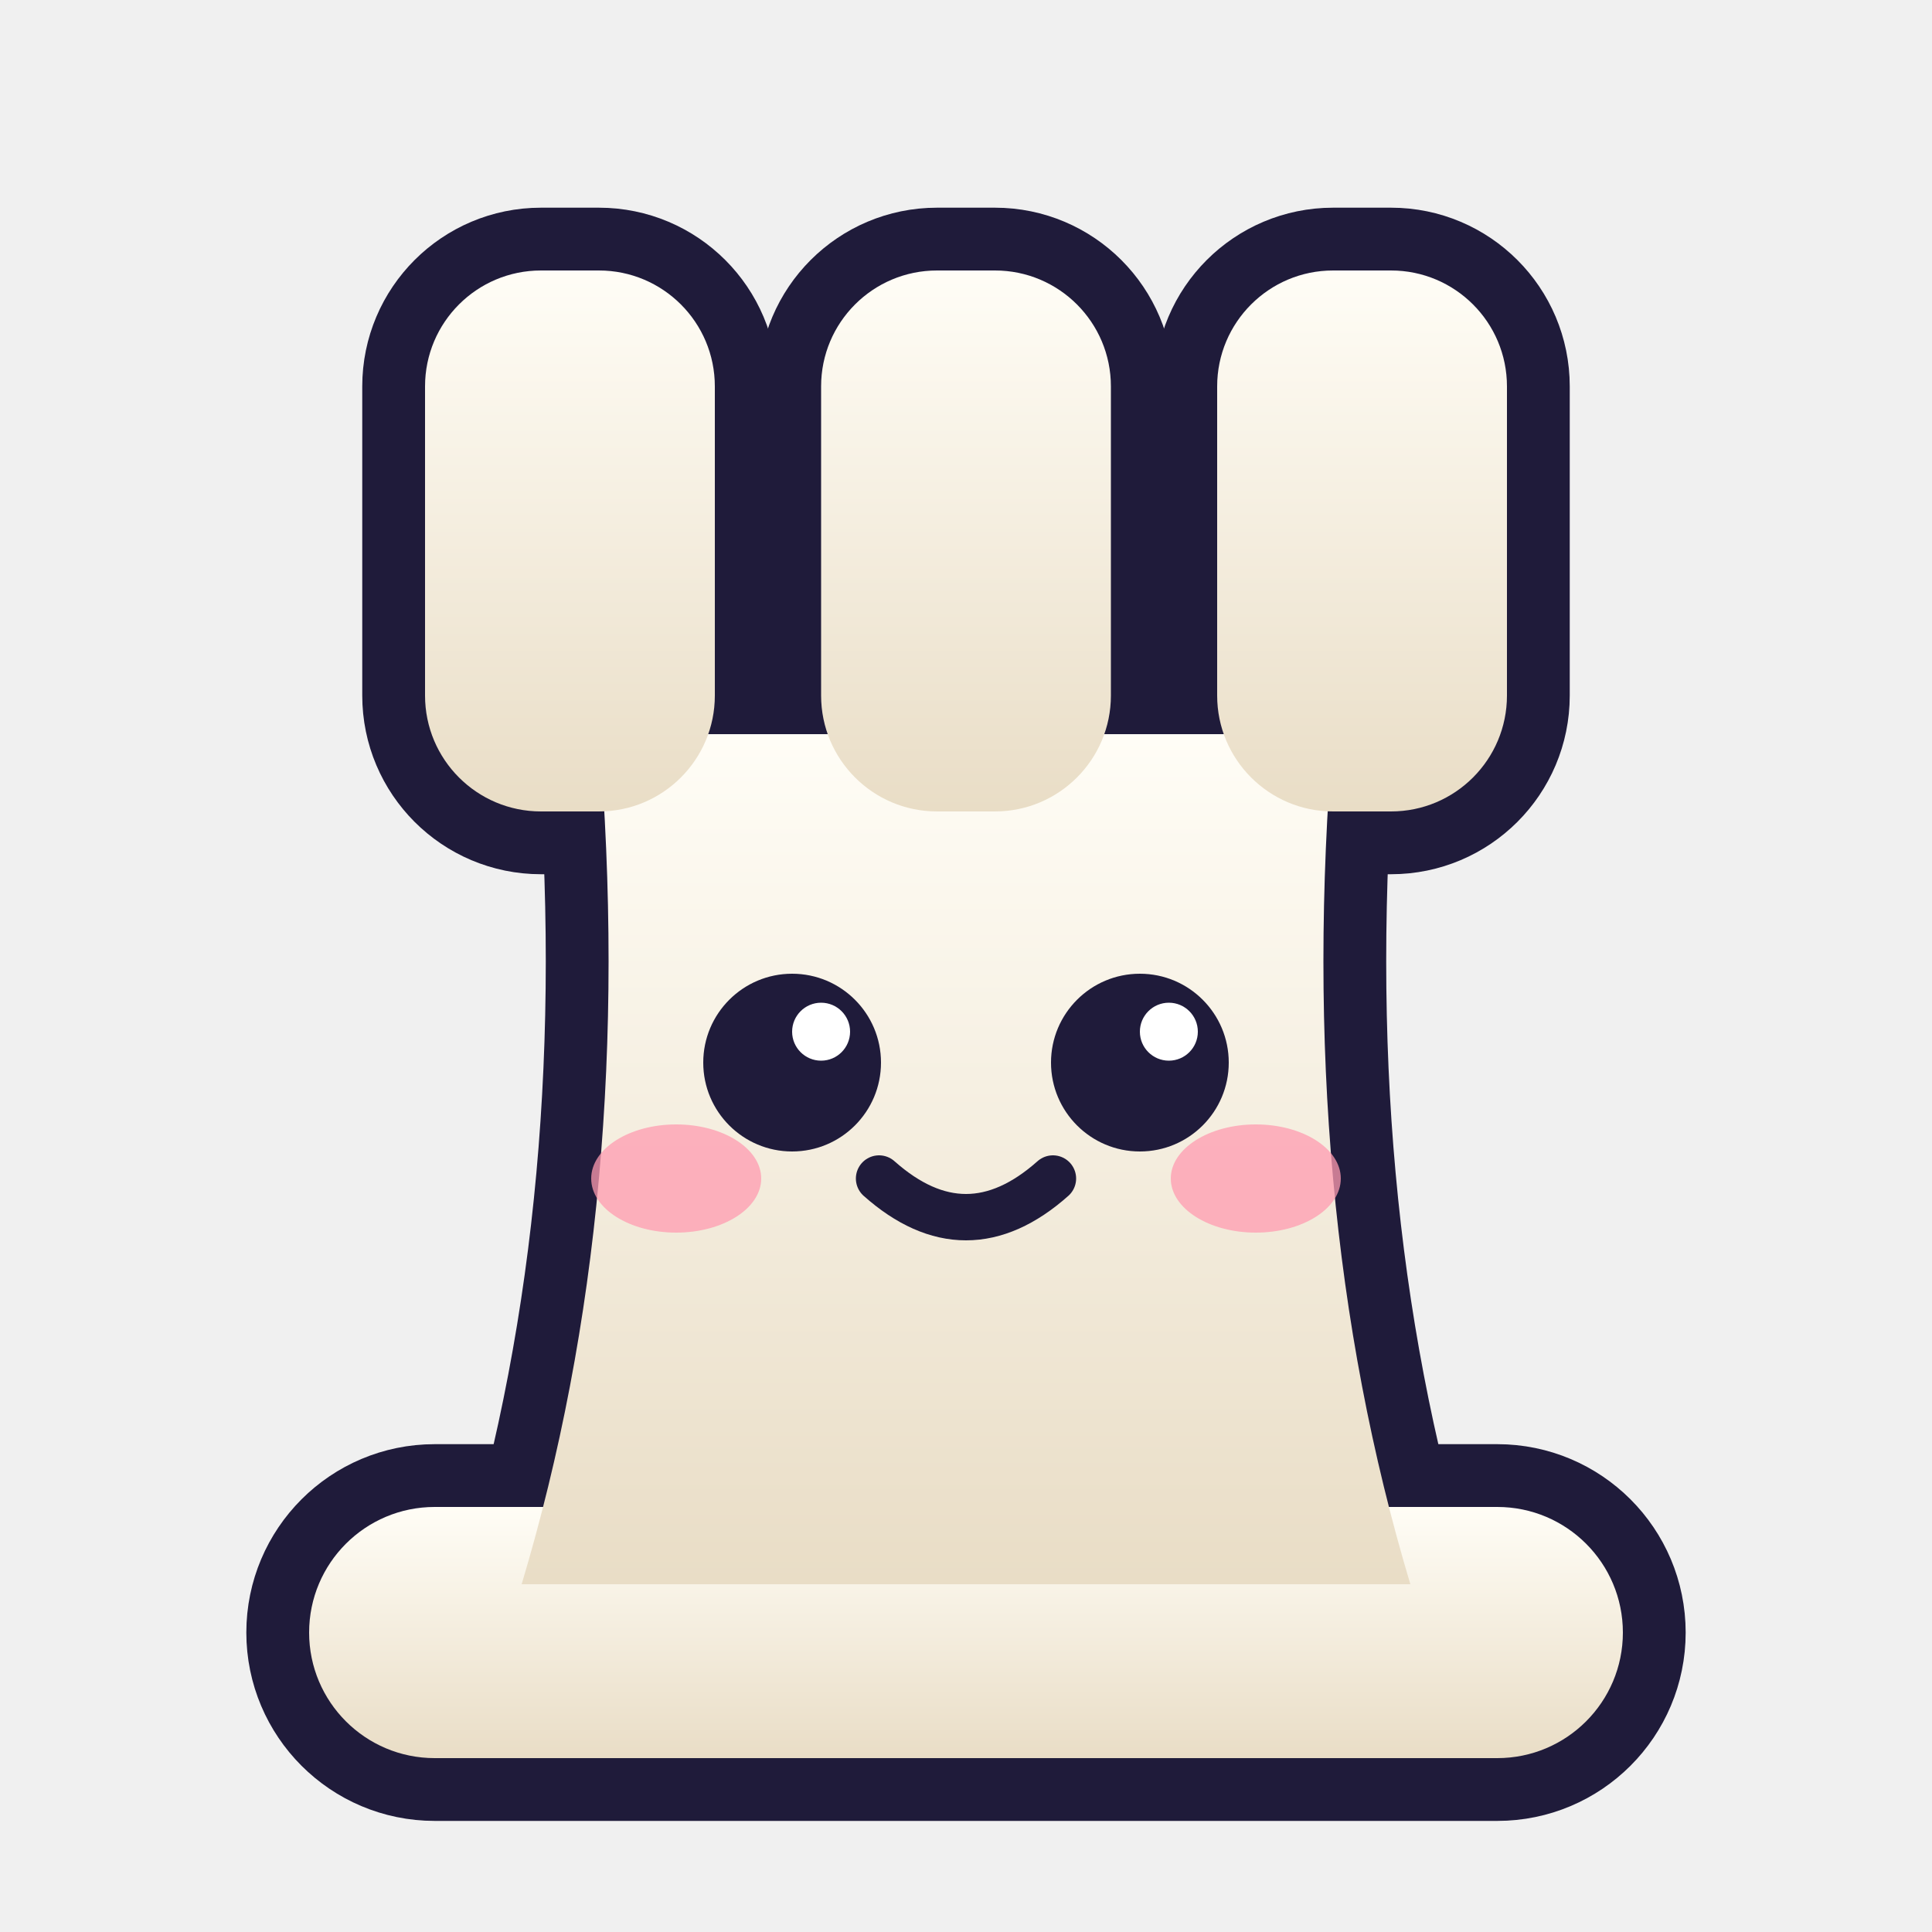
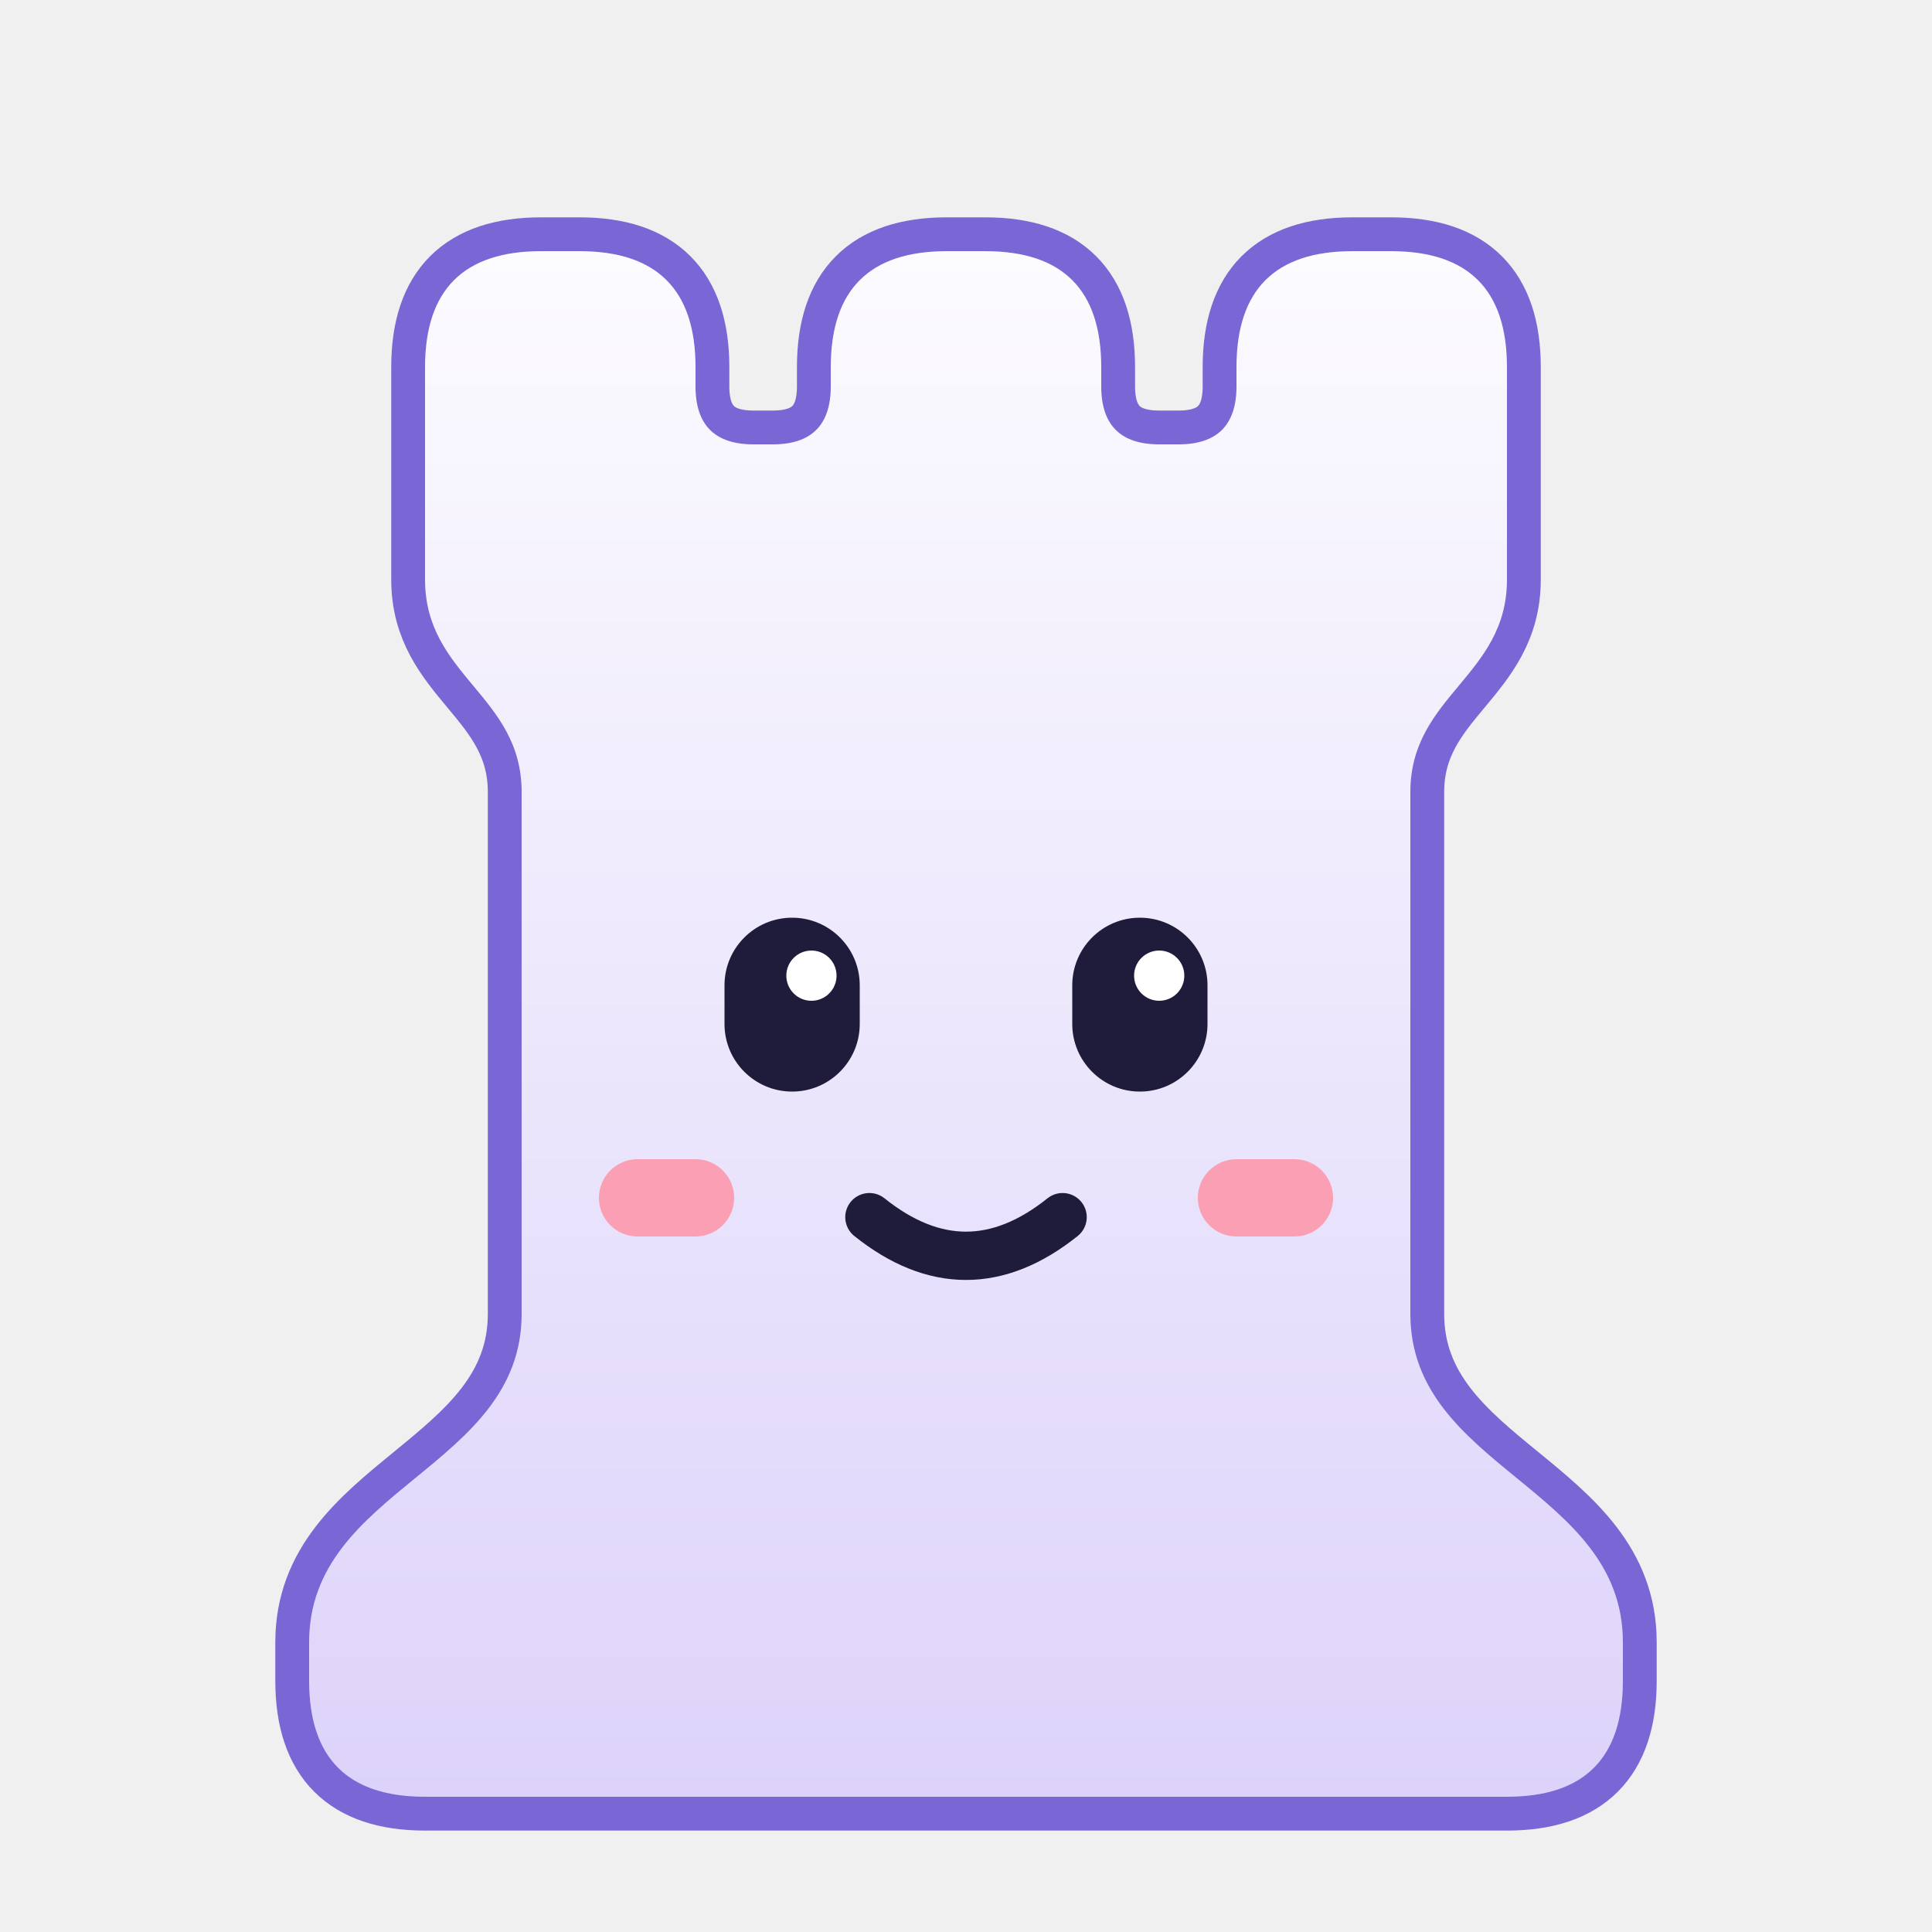
- <svg xmlns="http://www.w3.org/2000/svg" xmlns:xlink="http://www.w3.org/1999/xlink" viewBox="0 0 100 100" width="100" height="100">
+ <svg xmlns="http://www.w3.org/2000/svg" xmlns:xlink="http://www.w3.org/1999/xlink" viewBox="0 0 200 200" width="100" height="100">
  <defs>
    <g id="swr">
-       <rect x="16" y="78" width="68" height="13" rx="6.5" />
-       <path d="M27 82 Q33 62 31 38 H69 Q67 62 73 82Z" />
-       <rect x="22" y="14" width="15" height="28" rx="6" />
-       <rect x="42.5" y="14" width="15" height="28" rx="6" />
-       <rect x="63" y="14" width="15" height="28" rx="6" />
+       <path d="M44 38 Q44 26 56 26 H60 Q72 26 72 38 V40 Q72 46 78 46 H80 Q86 46 86 40 V38 Q86 26 98 26 H102 Q114 26 114 38 V40 Q114 46 120 46 H122 Q128 46 128 40 V38 Q128 26 140 26 H144 Q156 26 156 38 V60 C156 70 146 72 146 82 V136 C146 152 168 154 168 170 V174 Q168 186 156 186 H44 Q32 186 32 174 V170 C32 154 54 152 54 136 V82 C54 72 44 70 44 60 Z" />
    </g>
-     <linearGradient id="gwr" x1="0" y1="0" x2="0" y2="1">
-       <stop offset="0" stop-color="#fffdf6" />
-       <stop offset="1" stop-color="#e9ddc6" />
+     <linearGradient id="gwr" gradientUnits="userSpaceOnUse" x1="0" y1="10" x2="0" y2="186">
+       <stop offset="0" stop-color="#ffffff" />
+       <stop offset="1" stop-color="#ddd3fa" />
+     </linearGradient>
+     <radialGradient id="lwr" cx="0.32" cy="0.2" r="0.62">
+       <stop offset="0" stop-color="#fff" stop-opacity="0.6" />
+       <stop offset="1" stop-color="#fff" stop-opacity="0" />
+     </radialGradient>
+     <linearGradient id="dwr" gradientUnits="userSpaceOnUse" x1="0" y1="140" x2="0" y2="186">
+       <stop offset="0" stop-color="#1f1b3a" stop-opacity="0" />
+       <stop offset="1" stop-color="#1f1b3a" stop-opacity="0.16" />
    </linearGradient>
    <clipPath id="cwr">
      <use xlink:href="#swr" />
    </clipPath>
  </defs>
-   <use xlink:href="#swr" fill="#1f1b3a" stroke="#1f1b3a" stroke-width="6.5" stroke-linejoin="round" />
+   <use xlink:href="#swr" fill="#7a66d4" stroke="#7a66d4" stroke-width="7" stroke-linejoin="round" />
  <use xlink:href="#swr" fill="url(#gwr)" />
  <g clip-path="url(#cwr)">
-     <ellipse cx="36" cy="36" rx="16" ry="32" transform="rotate(-18 36 36)" fill="#fff" opacity="0.24" />
+     <rect width="200" height="200" fill="url(#lwr)" />
+     <rect y="140" width="200" height="60" fill="url(#dwr)" />
  </g>
-   <circle cx="41" cy="55" r="4.6" fill="#1f1b3a" />
-   <circle cx="42.5" cy="53.4" r="1.5" fill="#fff" />
-   <circle cx="59" cy="55" r="4.6" fill="#1f1b3a" />
-   <circle cx="60.5" cy="53.4" r="1.5" fill="#fff" />
-   <ellipse cx="35" cy="61" rx="4.4" ry="2.8" fill="#ff9bb0" opacity="0.75" />
-   <ellipse cx="65" cy="61" rx="4.4" ry="2.8" fill="#ff9bb0" opacity="0.75" />
-   <path d="M45.5 61 Q50 65 54.5 61" stroke="#1f1b3a" stroke-width="2.4" stroke-linecap="round" fill="none" />
+   <rect x="75" y="95" width="14" height="18" rx="7" fill="#1f1b3a" />
+   <circle cx="84" cy="101" r="2.6" fill="#fff" />
+   <rect x="111" y="95" width="14" height="18" rx="7" fill="#1f1b3a" />
+   <circle cx="120" cy="101" r="2.6" fill="#fff" />
+   <rect x="62" y="120" width="14" height="8" rx="4" fill="#ff8fa3" opacity="0.8" />
+   <rect x="124" y="120" width="14" height="8" rx="4" fill="#ff8fa3" opacity="0.8" />
+   <path d="M90 126 Q100 134 110 126" fill="none" stroke="#1f1b3a" stroke-width="5" stroke-linecap="round" />
</svg>
